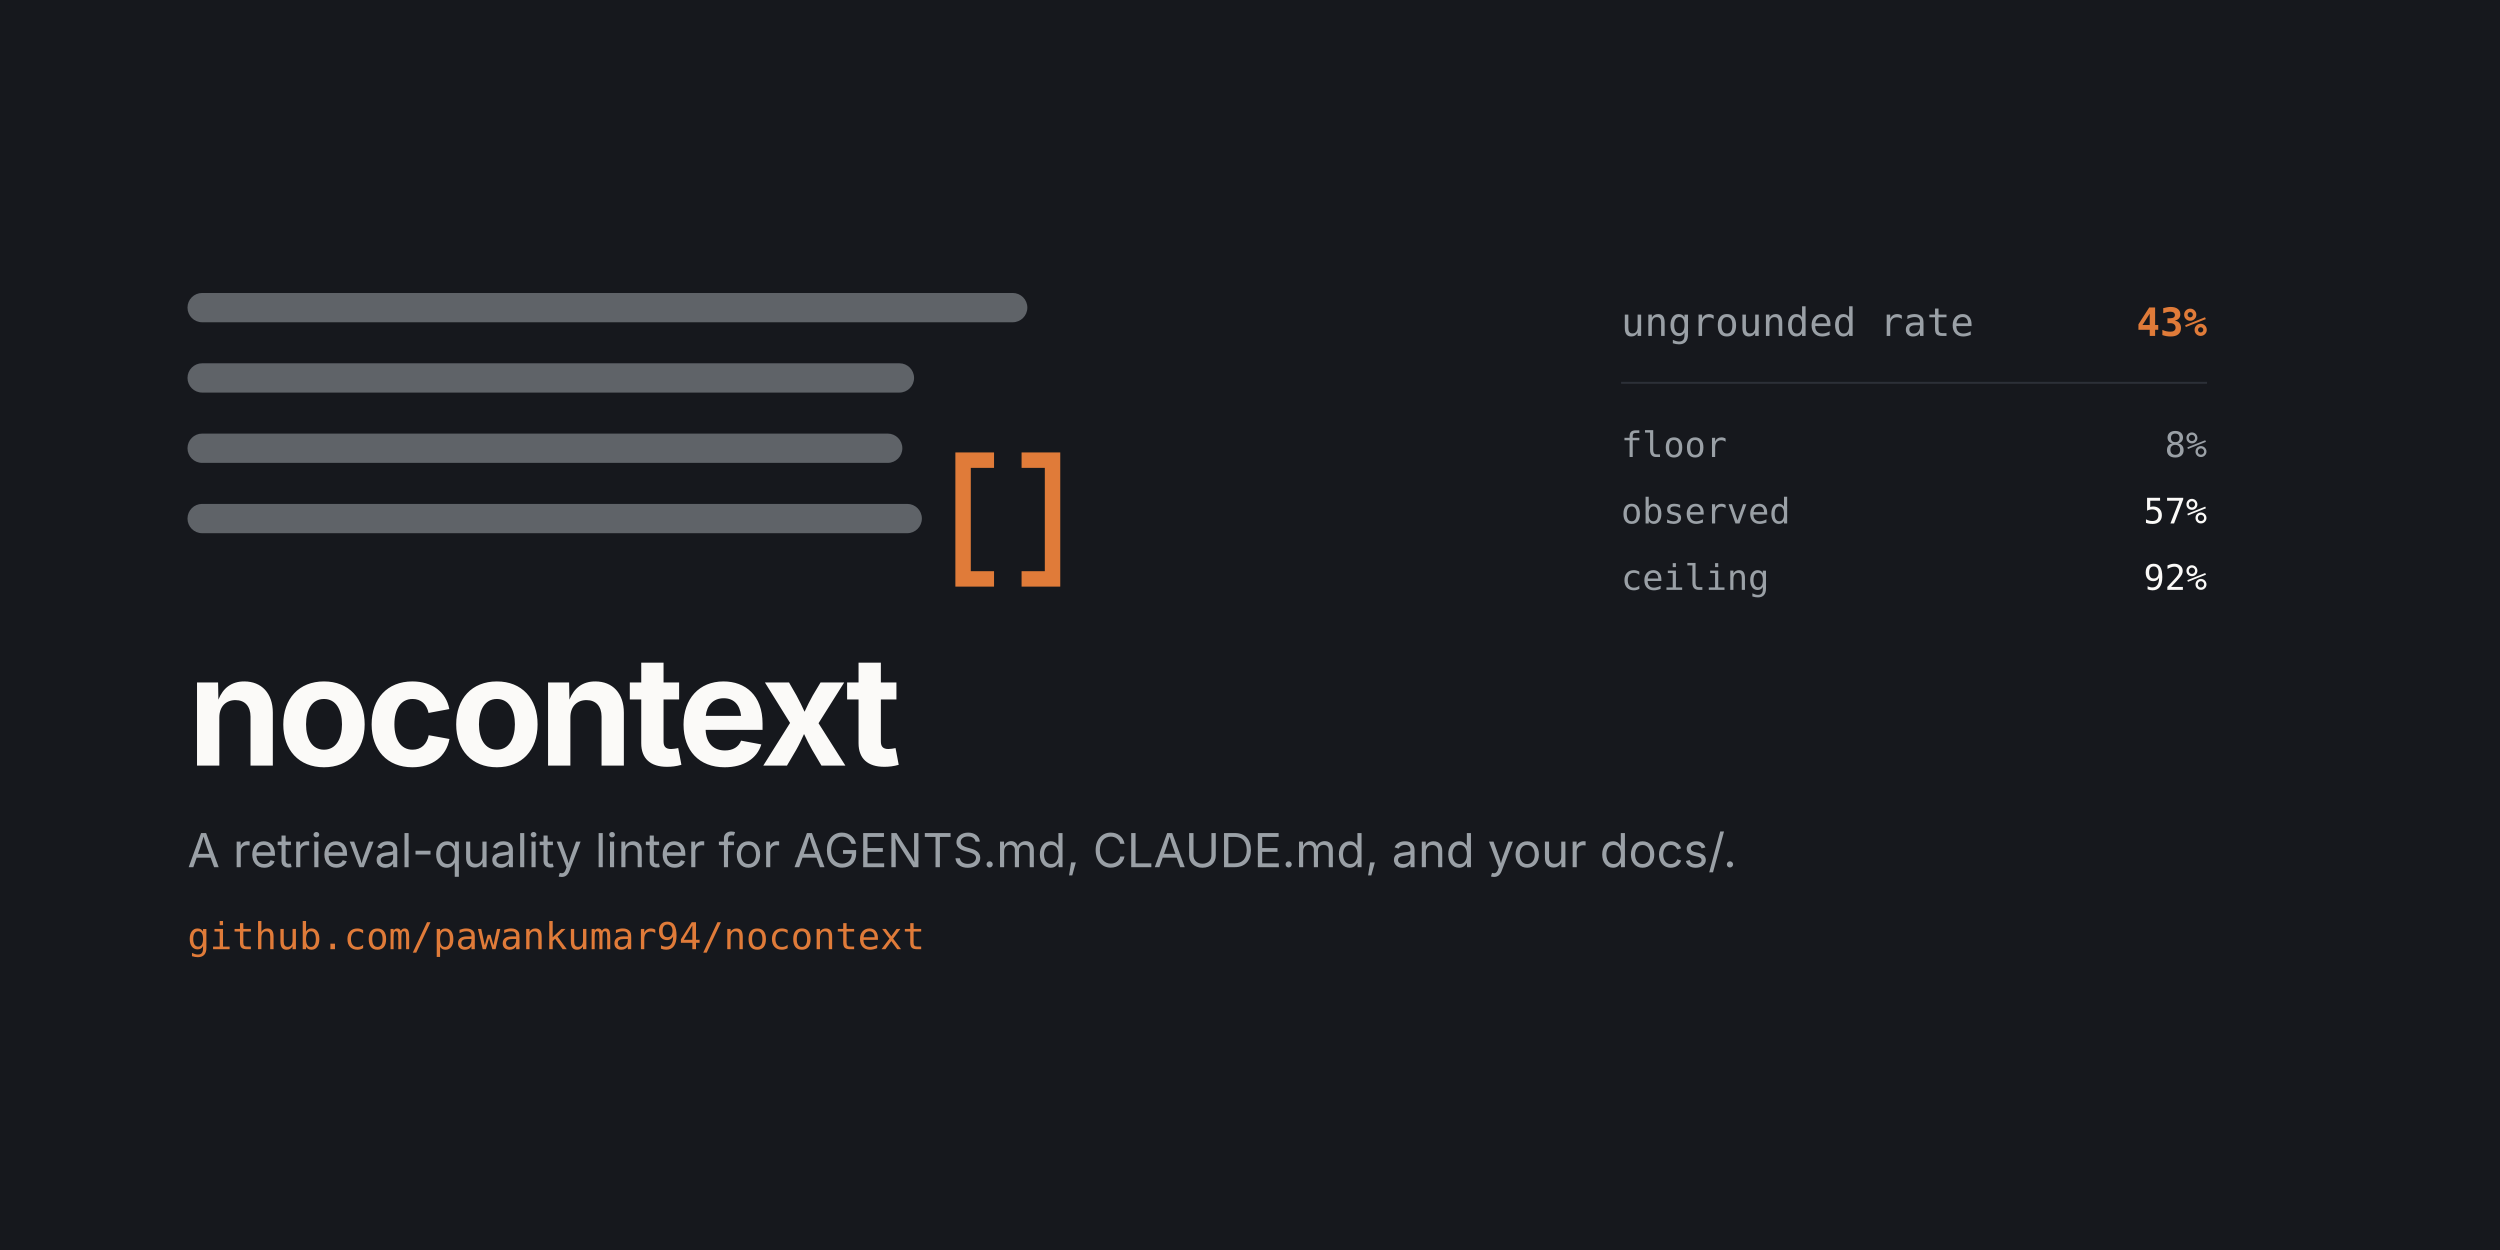
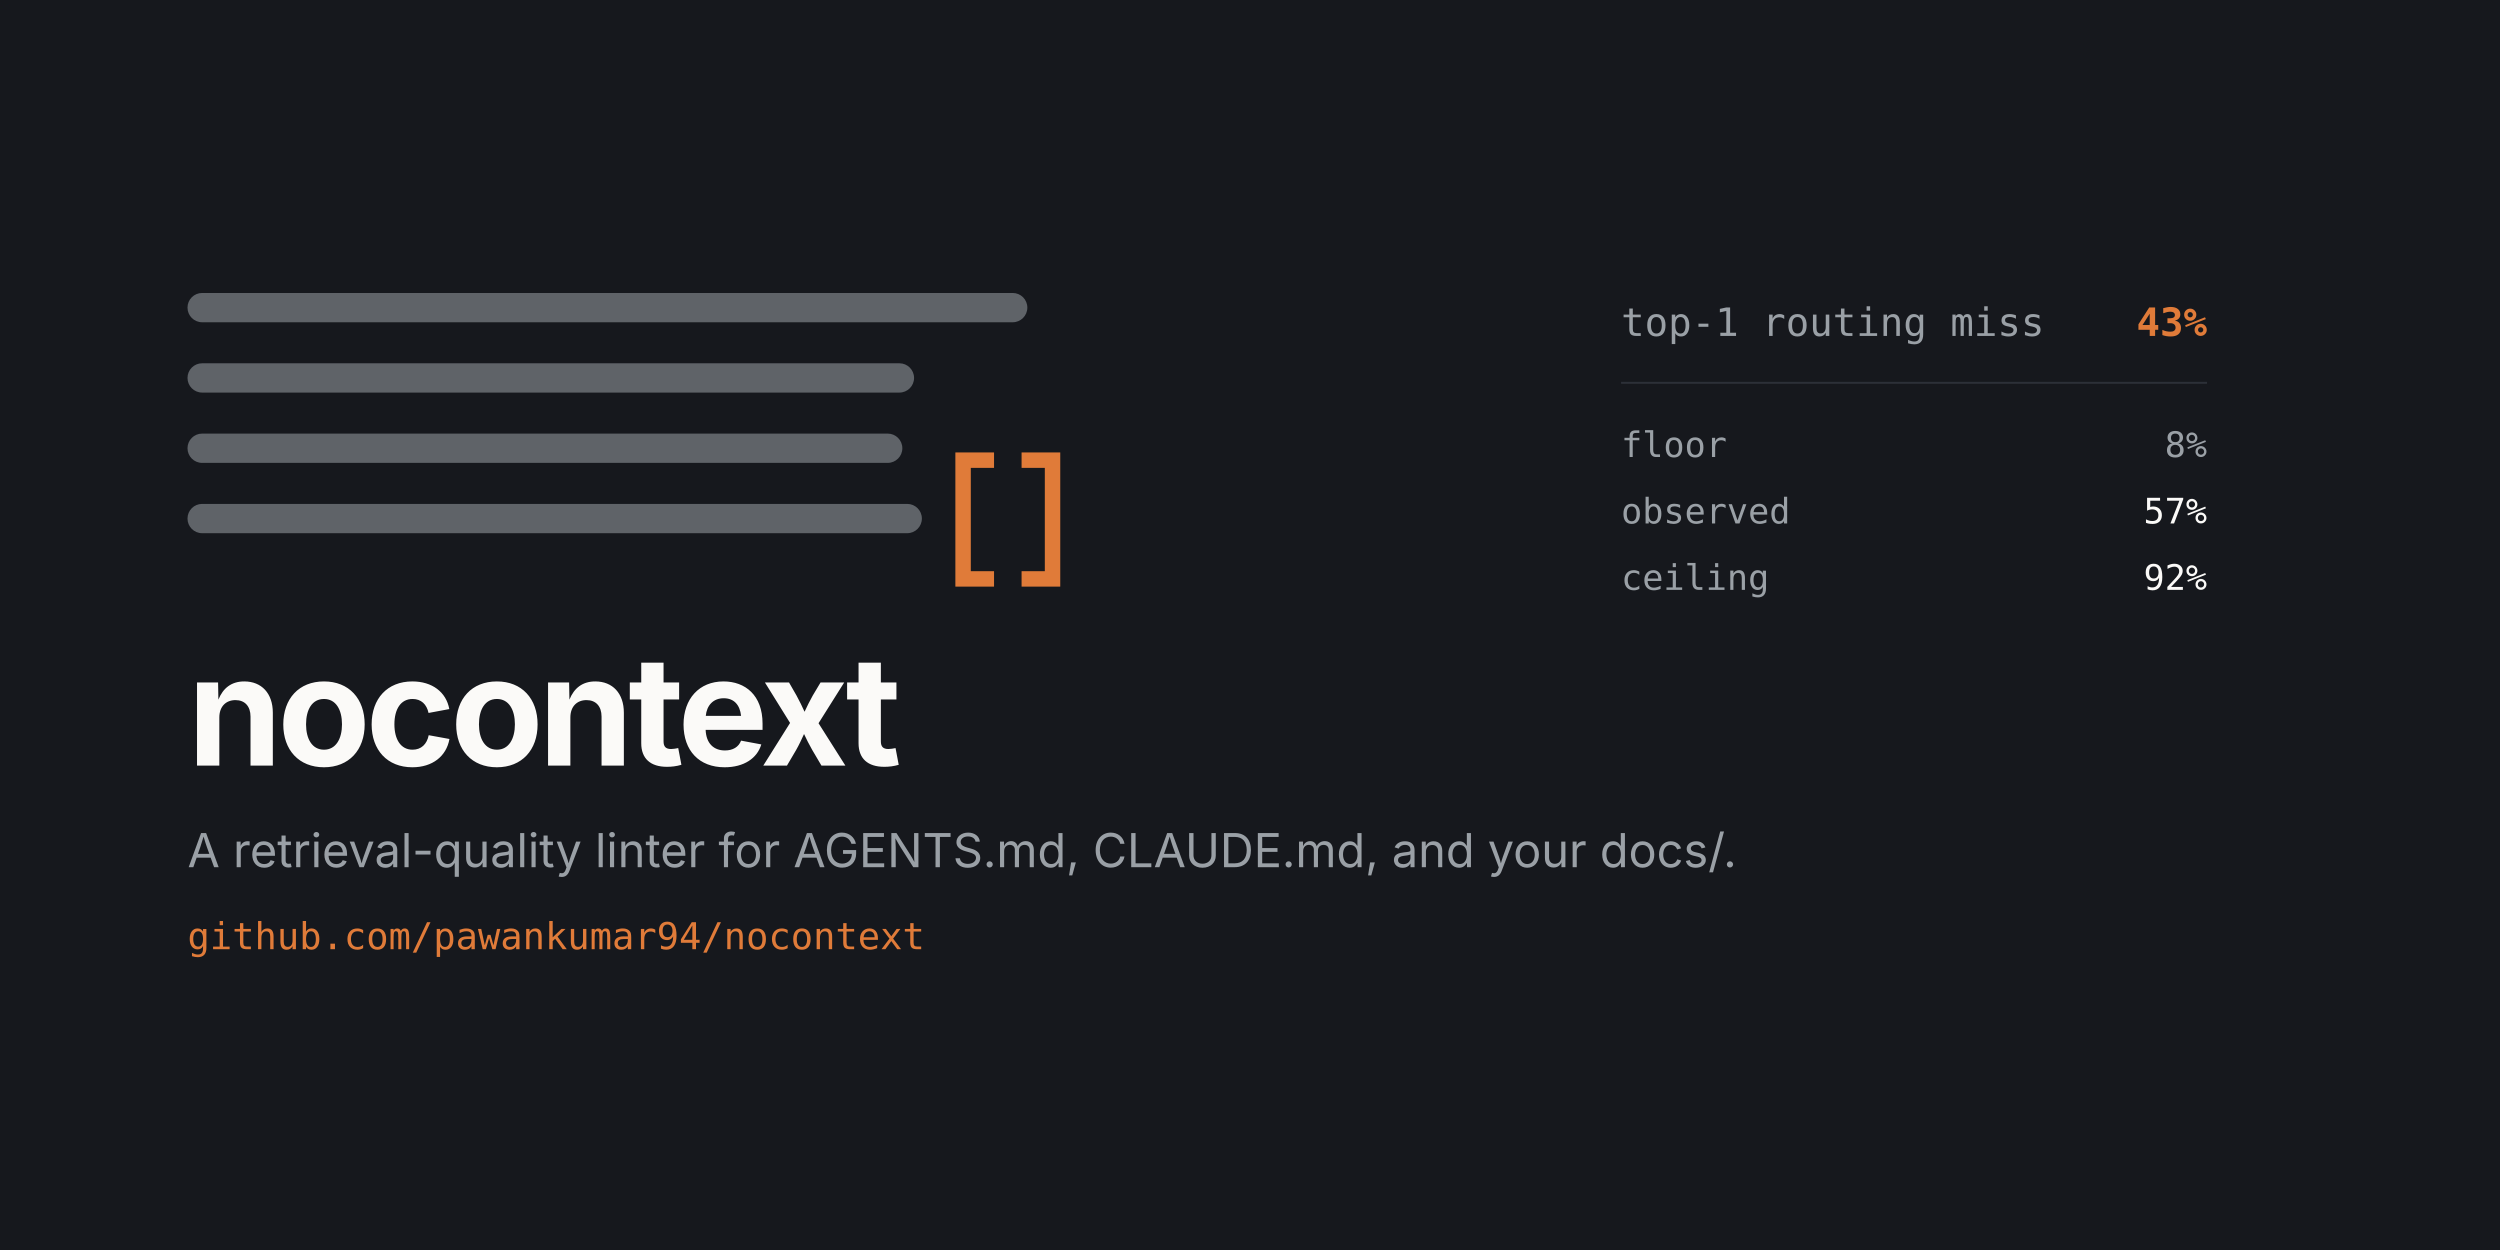
<svg xmlns="http://www.w3.org/2000/svg" viewBox="0 0 1280 640" font-family="Inter, system-ui, -apple-system, sans-serif">
  <rect width="1280" height="640" fill="#16181D" />
  <rect x="96" y="150" width="430" height="15" rx="7.5" fill="#9AA0A6" opacity=".55" />
  <rect x="96" y="186" width="372" height="15" rx="7.5" fill="#9AA0A6" opacity=".55" />
  <rect x="96" y="222" width="366" height="15" rx="7.5" fill="#9AA0A6" opacity=".55" />
  <rect x="96" y="258" width="376" height="15" rx="7.5" fill="#9AA0A6" opacity=".55" />
  <g stroke="#E07B39" stroke-width="7.9" fill="none" stroke-linecap="square">
    <path d="M505.0 235.6 H493.1 V296.4 H505.0" />
    <path d="M527.0 235.6 H538.9 V296.4 H527.0" />
  </g>
  <text x="96" y="392" fill="#FBFAF8" font-size="78" font-weight="680" letter-spacing="-2.6">nocontext</text>
  <text x="96" y="444" fill="#9AA0A6" font-size="24" font-weight="420">A retrieval-quality linter for AGENTS.md, CLAUDE.md, and your docs/.</text>
  <text x="96" y="486" fill="#E07B39" font-size="19" font-weight="500" font-family="ui-monospace, SFMono-Regular, Menlo, monospace">github.com/pawankumar94/nocontext</text>
  <g transform="translate(830 172)" font-family="ui-monospace, SFMono-Regular, Menlo, monospace">
-     <text x="0" y="0" fill="#9AA0A6" font-size="20">ungrounded rate</text>
+     <text x="0" y="0" fill="#9AA0A6" font-size="20">top-1 routing miss</text>
    <text x="300" y="0" fill="#E07B39" font-size="20" text-anchor="end" font-weight="600">43%</text>
    <line x1="0" y1="24" x2="300" y2="24" stroke="#2C3038" />
    <text x="0" y="62" fill="#9AA0A6" font-size="18">floor</text>
    <text x="300" y="62" fill="#9AA0A6" font-size="18" text-anchor="end">8%</text>
    <text x="0" y="96" fill="#9AA0A6" font-size="18">observed</text>
    <text x="300" y="96" fill="#FBFAF8" font-size="18" text-anchor="end">57%</text>
    <text x="0" y="130" fill="#9AA0A6" font-size="18">ceiling</text>
    <text x="300" y="130" fill="#FBFAF8" font-size="18" text-anchor="end">92%</text>
  </g>
</svg>
